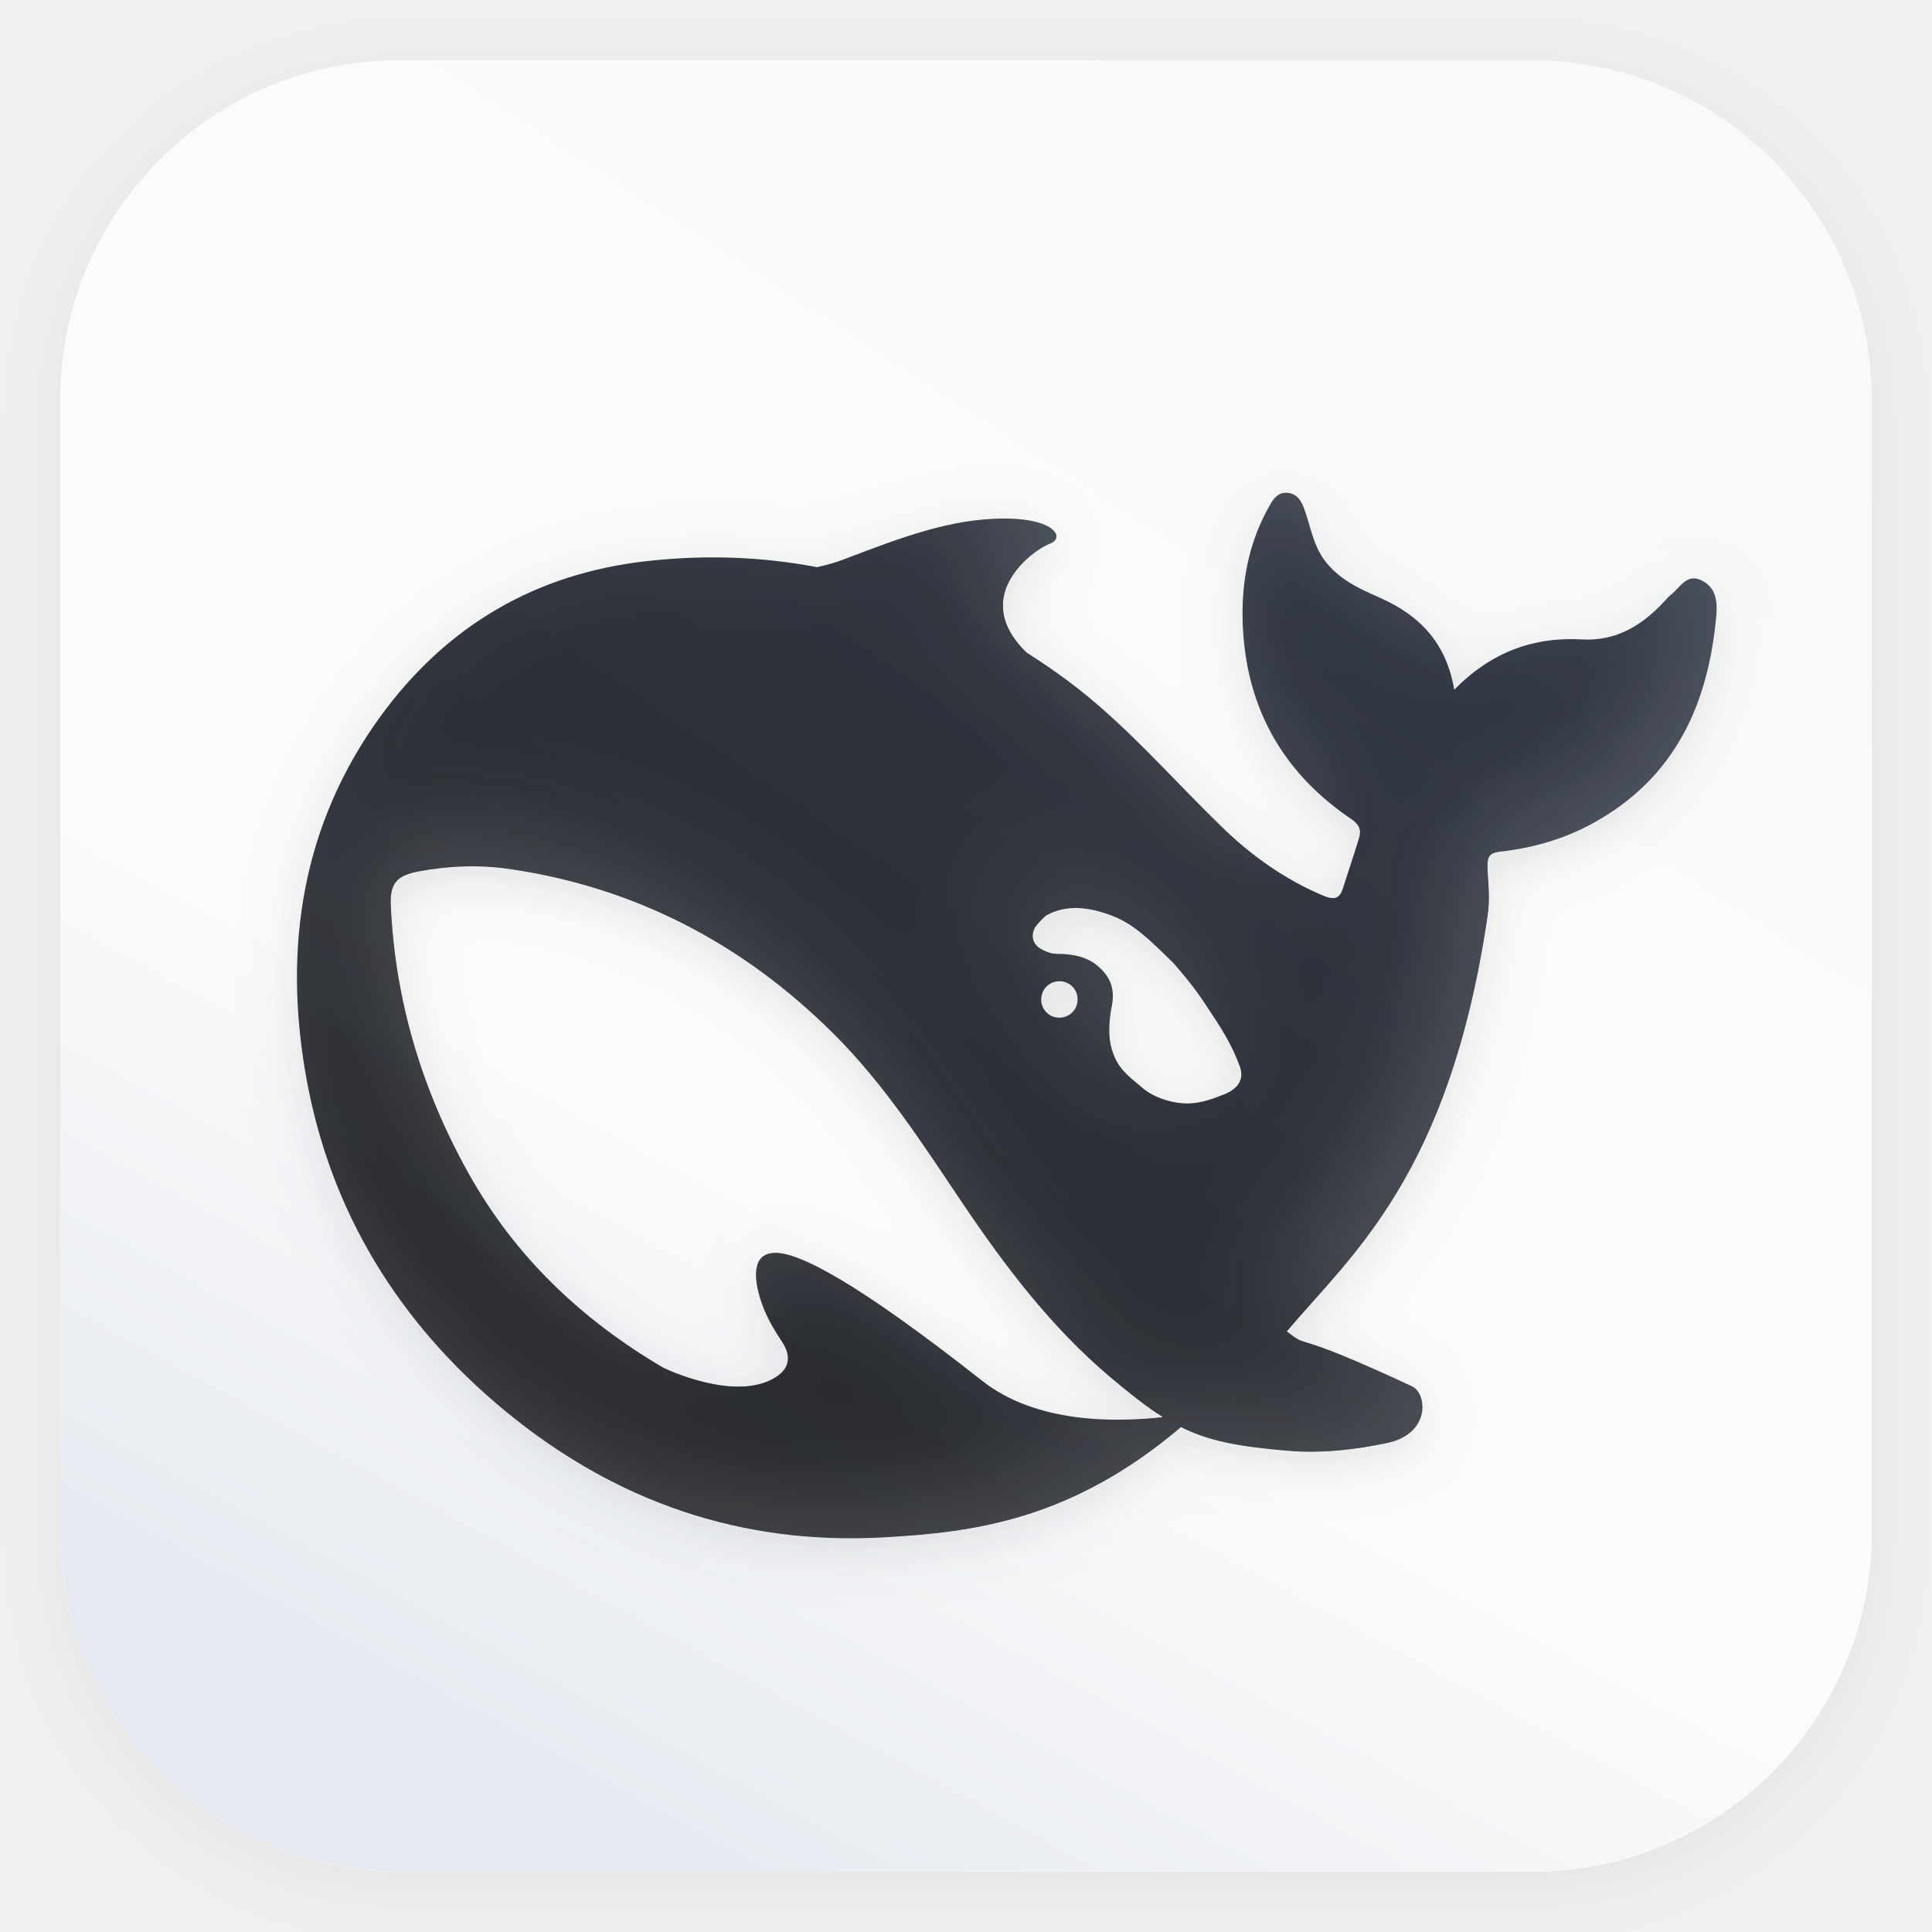
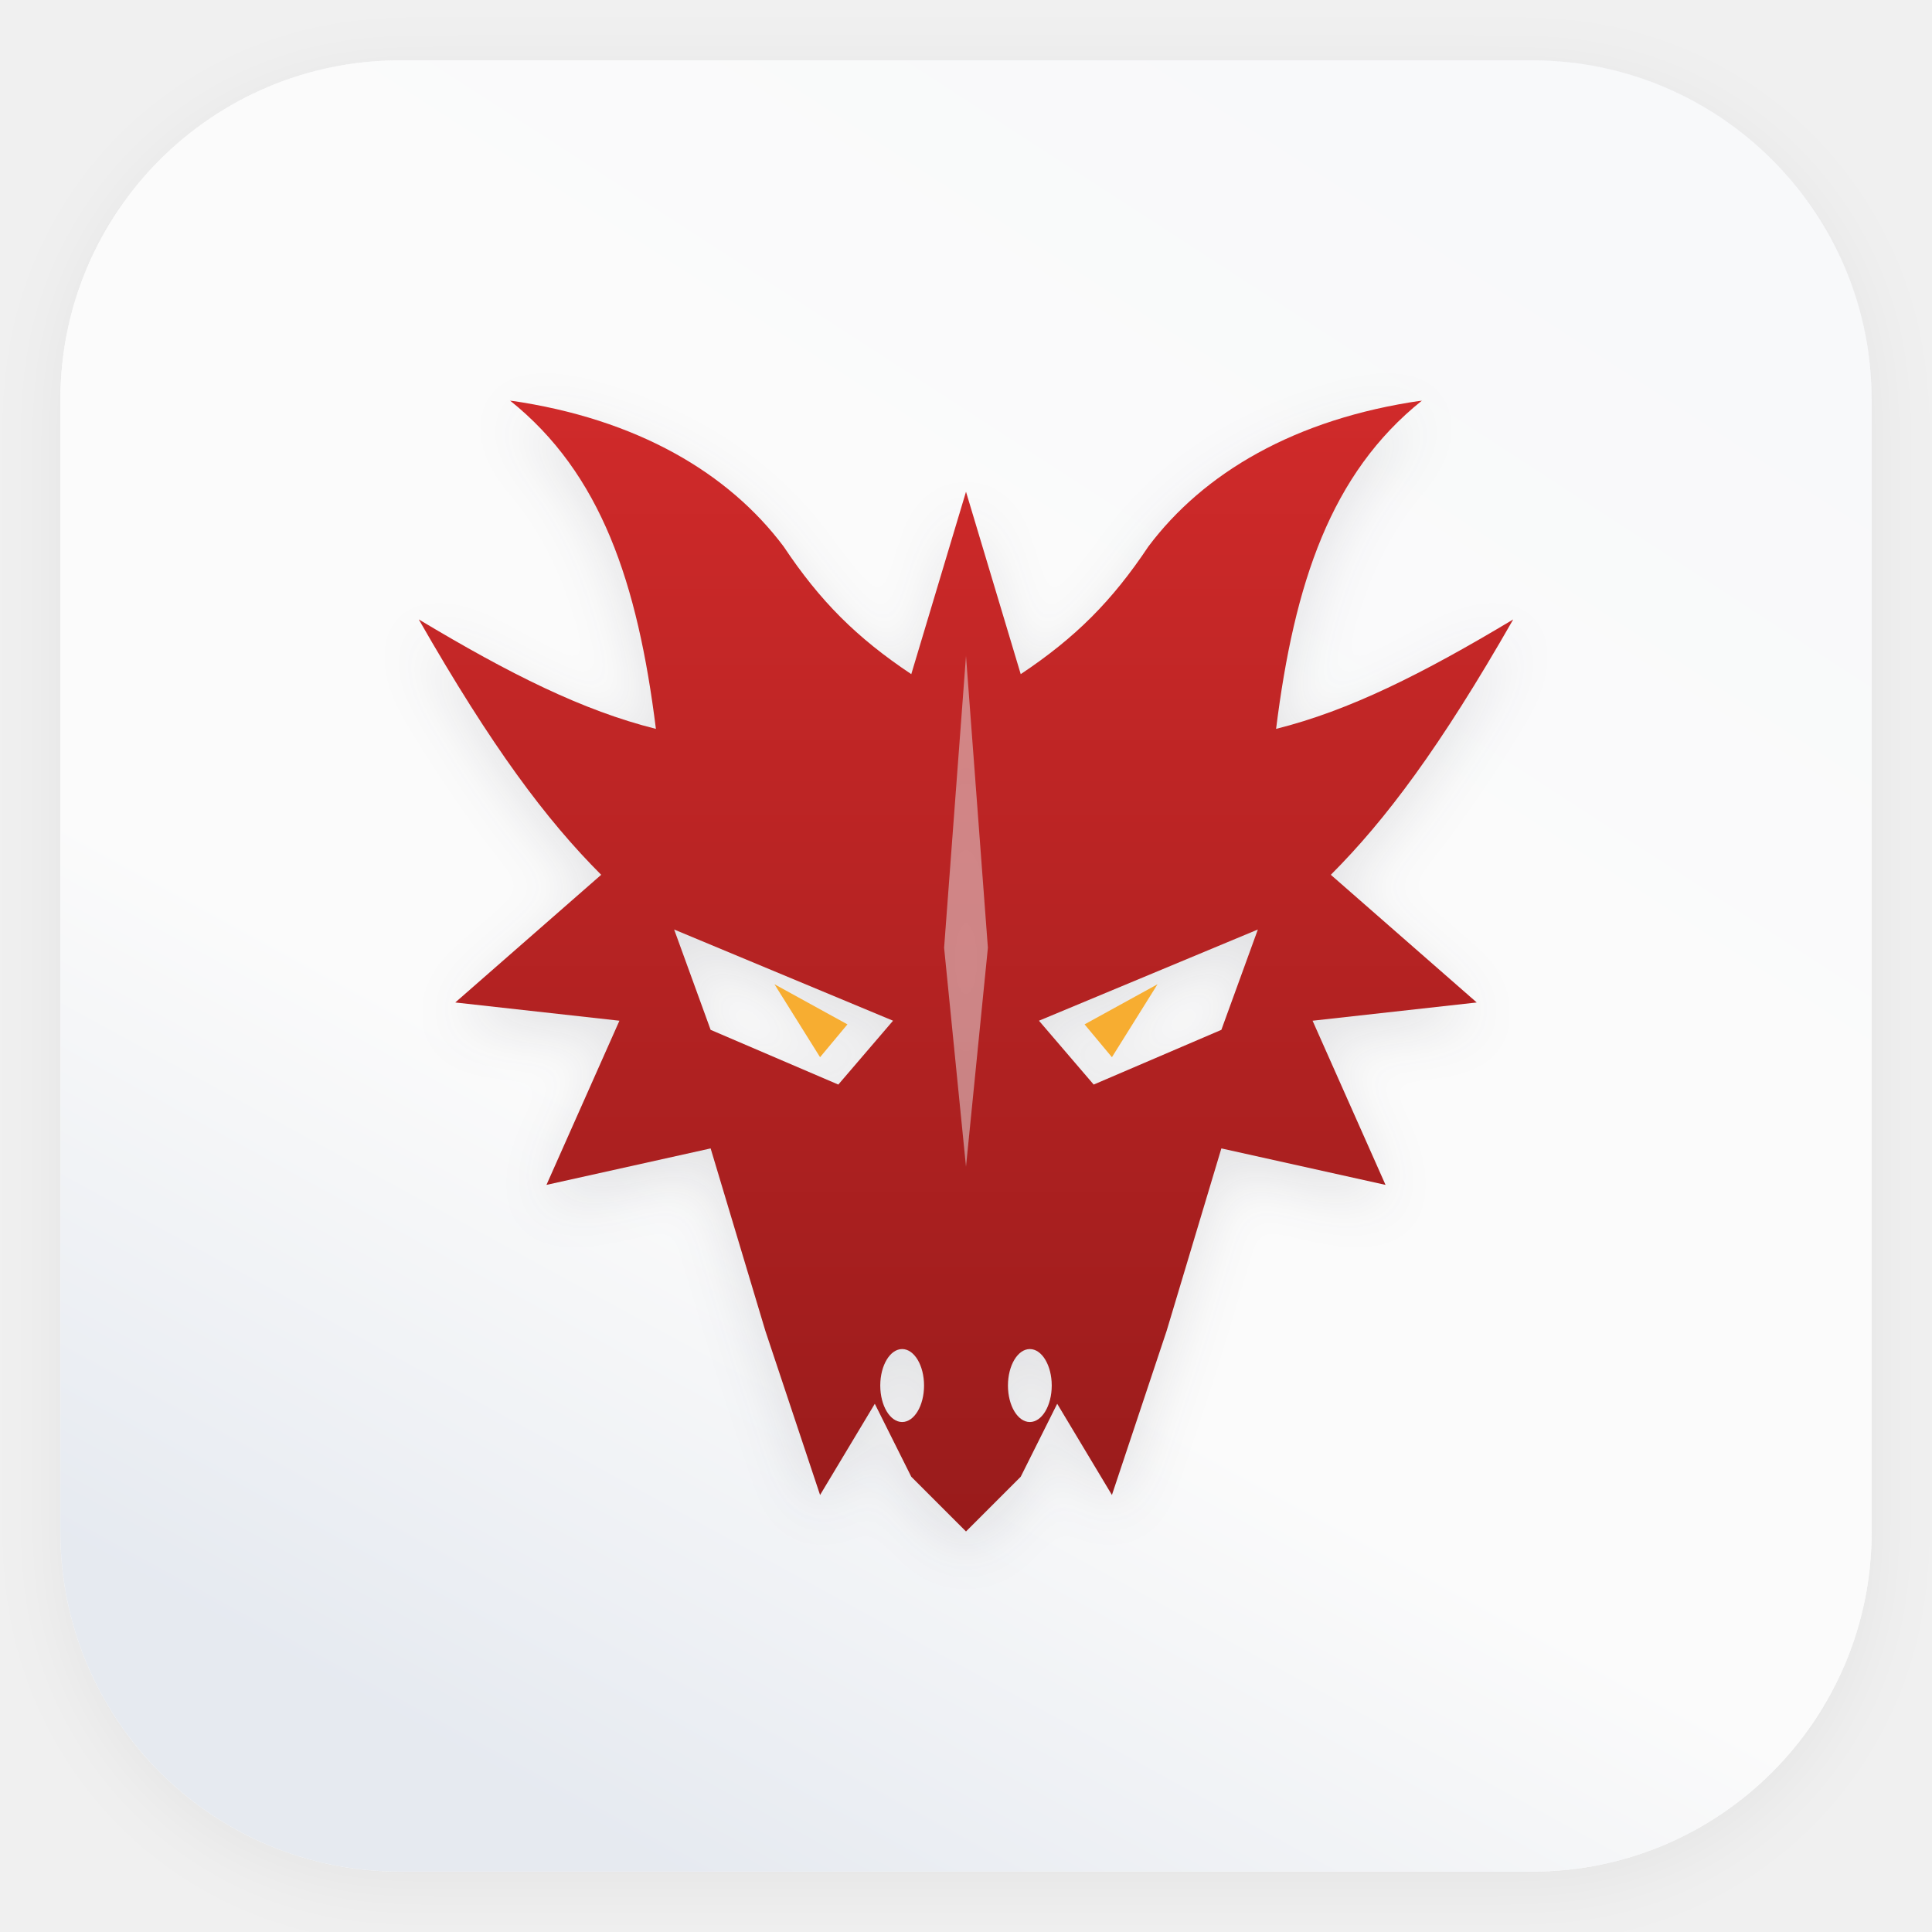
<svg xmlns="http://www.w3.org/2000/svg" width="1024" height="1024" viewBox="0 0 1024 1024" fill="none">
  <g transform="translate(32 32) scale(0.9375) translate(-40 -32)">
-     <g filter="url(#filter0_d_1637_371)">
+     <g filter="url(#hydra-tile-shadow)">
      <rect rx="192" width="1024" height="1024" transform="translate(40 32)" fill="#FBFBFB" />
-       <rect rx="192" width="1024" height="1024" transform="translate(40 32)" fill="url(#paint0_linear_1637_371)" fill-opacity="0.4" />
-       <rect rx="192" width="1024" height="1024" transform="translate(40 32)" fill="url(#paint1_linear_1637_371)" fill-opacity="0.8" />
-       <g id="tray-glyph" filter="url(#filter1_ddi_1637_371)">
-         <path d="M968.002 326.025C959.5 321.85 955.842 329.804 950.865 333.835C949.162 335.143 947.722 336.834 946.283 338.393C933.859 351.673 919.336 360.407 900.376 359.363C872.649 357.804 848.963 366.525 828.035 387.759C823.586 361.583 808.812 345.951 786.313 335.936C774.536 330.729 762.64 325.51 754.401 314.186C748.645 306.112 747.074 297.127 744.195 288.274C742.36 282.936 740.538 277.465 734.385 276.554C727.718 275.51 725.103 281.112 722.476 285.803C712.006 304.95 707.952 326.039 708.349 347.405C709.26 395.463 729.54 433.742 769.823 460.962C774.404 464.094 775.579 467.212 774.14 471.771C771.394 481.153 768.119 490.257 765.241 499.639C763.406 505.624 760.66 506.933 754.256 504.329C732.154 495.08 713.049 481.417 696.175 464.874C667.524 437.138 641.633 406.536 609.325 382.566C601.733 376.964 594.154 371.758 586.298 366.802C553.33 334.773 590.616 308.464 599.251 305.333C608.282 302.082 602.393 290.877 573.214 291.009C544.048 291.141 517.364 300.906 483.353 313.935C478.389 315.891 473.147 317.318 467.786 318.494C436.917 312.64 404.873 311.332 371.377 315.111C308.332 322.141 257.975 351.964 220.953 402.876C176.471 464.081 166.014 533.624 178.835 606.153C192.302 682.594 231.291 745.887 291.194 795.372C353.328 846.68 424.876 871.813 506.498 866.99C556.076 864.122 611.279 857.489 673.532 804.74C689.23 812.55 705.708 815.681 733.052 818.02C754.111 819.976 774.391 816.976 790.076 813.726C814.674 808.519 812.971 785.726 804.072 781.564C731.995 747.962 747.826 761.638 733.435 750.565C770.06 707.198 825.263 662.139 846.85 516.156C848.553 504.567 847.114 497.273 846.85 487.892C846.718 482.157 848.025 479.95 854.574 479.303C872.623 477.215 890.156 472.273 906.238 463.42C952.938 437.892 971.765 395.965 976.215 345.7C976.875 338.01 976.083 330.069 967.976 326.039L968.002 326.025ZM561.067 778.432C491.222 723.477 457.343 705.374 443.347 706.154C430.263 706.933 432.626 721.918 435.505 731.682C438.515 741.315 442.436 747.962 447.929 756.418C451.718 762.021 454.346 770.345 444.14 776.609C421.641 790.549 382.533 771.918 380.698 771.006C335.174 744.182 297.109 708.757 270.293 660.316C244.389 613.698 229.35 563.685 226.868 510.302C226.208 497.406 230.01 492.847 242.831 490.508C259.704 487.376 277.106 486.729 293.98 489.2C365.264 499.625 425.959 531.523 476.844 582.052C505.878 610.831 527.861 645.213 550.491 678.815C574.561 714.492 600.452 748.49 633.42 776.358C645.066 786.122 654.348 793.548 663.247 799.019C636.431 802.018 591.698 802.666 561.08 778.445L561.067 778.432ZM594.55 562.905C594.55 557.171 599.132 552.625 604.888 552.625C606.195 552.625 607.371 552.876 608.414 553.273C609.853 553.801 611.16 554.581 612.203 555.744C614.038 557.567 615.081 560.17 615.081 562.905C615.081 568.64 610.5 573.185 604.743 573.185C598.987 573.185 594.537 568.627 594.537 562.905H594.55ZM698.539 616.301C691.871 619.037 685.19 621.375 678.787 621.64C668.845 622.155 657.992 618.125 652.103 613.17C642.953 605.479 636.404 601.185 633.658 587.773C632.483 582.039 633.13 573.185 634.186 568.111C636.536 557.171 633.922 550.141 626.212 543.759C619.927 538.553 611.952 537.112 603.185 537.112C599.911 537.112 596.914 535.685 594.682 534.509C591.025 532.686 588.015 528.127 590.893 522.525C591.804 520.701 596.254 516.275 597.297 515.495C609.206 508.716 622.937 510.936 635.625 516.01C647.403 520.833 656.288 529.686 669.109 542.186C682.193 557.289 684.543 561.465 692.003 572.789C697.892 581.642 703.252 590.759 706.909 601.185C709.128 607.699 706.249 613.038 698.539 616.288V616.301Z" fill="url(#paint2_linear_1637_371)" fill-opacity="0.9" />
+       <rect rx="192" width="1024" height="1024" transform="translate(40 32)" fill="url(#hydra-tile-sheen)" fill-opacity="0.4" />
+       <rect rx="192" width="1024" height="1024" transform="translate(40 32)" fill="url(#hydra-tile-base)" fill-opacity="0.8" />
+       <g id="tray-glyph" filter="url(#hydra-mark-shadow)">
+         <g transform="translate(222 224.3125) scale(10.3125)">
+           <path d="M32 5L29 15C26 13 24 11 22 8C19 4 14 1 7 0C12 4 14 10 15 18C11 17 7 15 2 12C6 19 9 23 12 26L4 33L13 34L9 43L18 41L21 51L24 60L27 55L29 59L32 62ZM32 5L35 15C38 13 40 11 42 8C45 4 50 1 57 0C52 4 50 10 49 18C53 17 57 15 62 12C58 19 55 23 52 26L60 33L51 34L55 43L46 41L43 51L40 60L37 55L35 59L32 62Z" fill="url(#hydra-mark-ink)" mask="url(#hydra-mark-cutouts)" />
+           <path d="M21.5 32L25.5 34.2L24 36Z" fill="#F7AD31" />
+           <path d="M42.5 32L38.5 34.2L40 36Z" fill="#F7AD31" />
+         </g>
      </g>
    </g>
+     <defs>
+       <filter id="hydra-tile-shadow" x="-8" y="-16" width="1120" height="1120" filterUnits="userSpaceOnUse" color-interpolation-filters="sRGB">
+         <feGaussianBlur in="SourceAlpha" stdDeviation="20" />
+         <feOffset dy="8" result="blur" />
+         <feFlood flood-color="#000000" flood-opacity="0.05" />
+         <feComposite in2="blur" operator="in" />
+         <feMerge>
+           <feMergeNode />
+           <feMergeNode in="SourceGraphic" />
+         </feMerge>
+       </filter>
+       <filter id="hydra-mark-shadow" x="0" y="0" width="1104" height="1104" filterUnits="userSpaceOnUse" color-interpolation-filters="sRGB">
+         <feGaussianBlur in="SourceAlpha" stdDeviation="16" />
+         <feOffset dy="10" result="blur" />
+         <feFlood flood-color="#2D313B" flood-opacity="0.12" />
+         <feComposite in2="blur" operator="in" />
+         <feMerge>
+           <feMergeNode />
+           <feMergeNode in="SourceGraphic" />
+         </feMerge>
+       </filter>
+       <mask id="hydra-mark-cutouts" maskUnits="userSpaceOnUse" x="0" y="0" width="64" height="64">
+         <rect width="64" height="64" fill="#FFFFFF" />
+         <path d="M32 14L30.8 30L32 42L33.2 30Z" fill="#000000" fill-opacity="0.5" />
+         <path d="M16 29L28 34L25 37.5L18 34.5Z" fill="#000000" />
+         <path d="M48 29L36 34L39 37.5L46 34.5Z" fill="#000000" />
+         <ellipse cx="28.5" cy="54" rx="1.2" ry="2" fill="#000000" />
+         <ellipse cx="35.5" cy="54" rx="1.2" ry="2" fill="#000000" />
+       </mask>
+       <linearGradient id="hydra-tile-sheen" x1="973.58" y1="0" x2="378.123" y2="917.86" gradientUnits="userSpaceOnUse">
+         <stop offset="0.142" stop-color="#D4DBE9" />
+         <stop offset="0.486" stop-color="#FBFBFB" />
+       </linearGradient>
+       <linearGradient id="hydra-tile-base" x1="603.371" y1="445.063" x2="239.356" y2="1111.41" gradientUnits="userSpaceOnUse">
+         <stop offset="0.363" stop-color="#FBFBFB" />
+         <stop offset="0.83" stop-color="#E1E6EE" />
+       </linearGradient>
+       <linearGradient id="hydra-mark-ink" x1="32" y1="0" x2="32" y2="62" gradientUnits="userSpaceOnUse">
+         <stop stop-color="#D02A2A" />
+         <stop offset="1" stop-color="#991B1B" />
+       </linearGradient>
+     </defs>
  </g>
-   <defs>
-     <filter id="filter0_d_1637_371" x="-8" y="-16" width="1120" height="1120" filterUnits="userSpaceOnUse" color-interpolation-filters="sRGB">
-       <feFlood flood-opacity="0" result="BackgroundImageFix" />
-       <feColorMatrix in="SourceAlpha" type="matrix" values="0 0 0 0 0 0 0 0 0 0 0 0 0 0 0 0 0 0 127 0" result="hardAlpha" />
-       <feOffset dy="8" />
-       <feGaussianBlur stdDeviation="20" />
-       <feComposite in2="hardAlpha" operator="out" />
-       <feColorMatrix type="matrix" values="0 0 0 0 0 0 0 0 0 0 0 0 0 0 0 0 0 0 0.05 0" />
-       <feBlend mode="normal" in2="BackgroundImageFix" result="effect1_dropShadow_1637_371" />
-       <feBlend mode="normal" in="BackgroundImageFix" in2="effect1_dropShadow_1637_371" result="BackgroundImageFix" />
-       <feBlend mode="normal" in="SourceGraphic" in2="BackgroundImageFix" result="shape" />
-     </filter>
-     <filter id="filter1_ddi_1637_371" x="133.744" y="240.427" width="882.652" height="671.147" filterUnits="userSpaceOnUse" color-interpolation-filters="sRGB">
-       <feFlood flood-opacity="0" result="BackgroundImageFix" />
-       <feColorMatrix in="SourceAlpha" type="matrix" values="0 0 0 0 0 0 0 0 0 0 0 0 0 0 0 0 0 0 127 0" result="hardAlpha" />
-       <feOffset dy="4" />
-       <feGaussianBlur stdDeviation="20" />
-       <feComposite in2="hardAlpha" operator="out" />
-       <feColorMatrix type="matrix" values="0 0 0 0 0.176 0 0 0 0 0.192 0 0 0 0 0.231 0 0 0 0.08 0" />
-       <feBlend mode="normal" in2="BackgroundImageFix" result="effect1_dropShadow_1637_371" />
-       <feColorMatrix in="SourceAlpha" type="matrix" values="0 0 0 0 0 0 0 0 0 0 0 0 0 0 0 0 0 0 127 0" result="hardAlpha" />
-       <feOffset dy="8" />
-       <feGaussianBlur stdDeviation="8" />
-       <feComposite in2="hardAlpha" operator="out" />
-       <feColorMatrix type="matrix" values="0 0 0 0 0.173 0 0 0 0 0.188 0 0 0 0 0.224 0 0 0 0.04 0" />
-       <feBlend mode="normal" in2="effect1_dropShadow_1637_371" result="effect2_dropShadow_1637_371" />
-       <feBlend mode="normal" in="SourceGraphic" in2="BackgroundImageFix" result="shape" />
-       <feColorMatrix in="SourceAlpha" type="matrix" values="0 0 0 0 0 0 0 0 0 0 0 0 0 0 0 0 0 0 127 0" result="hardAlpha" />
-       <feOffset dx="-16" dy="-20" />
-       <feGaussianBlur stdDeviation="30" />
-       <feComposite in2="hardAlpha" operator="arithmetic" k2="-1" k3="1" />
-       <feColorMatrix type="matrix" values="0 0 0 0 1 0 0 0 0 1 0 0 0 0 1 0 0 0 0.15 0" />
-       <feBlend mode="normal" in2="shape" result="effect3_innerShadow_1637_371" />
-       <feBlend mode="normal" in="effect3_innerShadow_1637_371" in2="effect2_dropShadow_1637_371" result="effect3_innerShadow_1637_371" />
-     </filter>
-     <linearGradient id="paint0_linear_1637_371" x1="973.58" y1="1.59609e-05" x2="378.123" y2="917.86" gradientUnits="userSpaceOnUse">
-       <stop offset="0.142" stop-color="#D4DBE9" />
-       <stop offset="0.486" stop-color="#FBFBFB" />
-     </linearGradient>
-     <linearGradient id="paint1_linear_1637_371" x1="603.371" y1="445.063" x2="239.356" y2="1111.41" gradientUnits="userSpaceOnUse">
-       <stop offset="0.363" stop-color="#FBFBFB" />
-       <stop offset="0.83" stop-color="#E1E6EE" />
-     </linearGradient>
-     <linearGradient id="paint2_linear_1637_371" x1="849.855" y1="39.085" x2="331.636" y2="802.645" gradientUnits="userSpaceOnUse">
-       <stop offset="0.086" stop-color="#1C2434" />
-       <stop offset="1" stop-color="#0F1115" />
-     </linearGradient>
-   </defs>
</svg>
